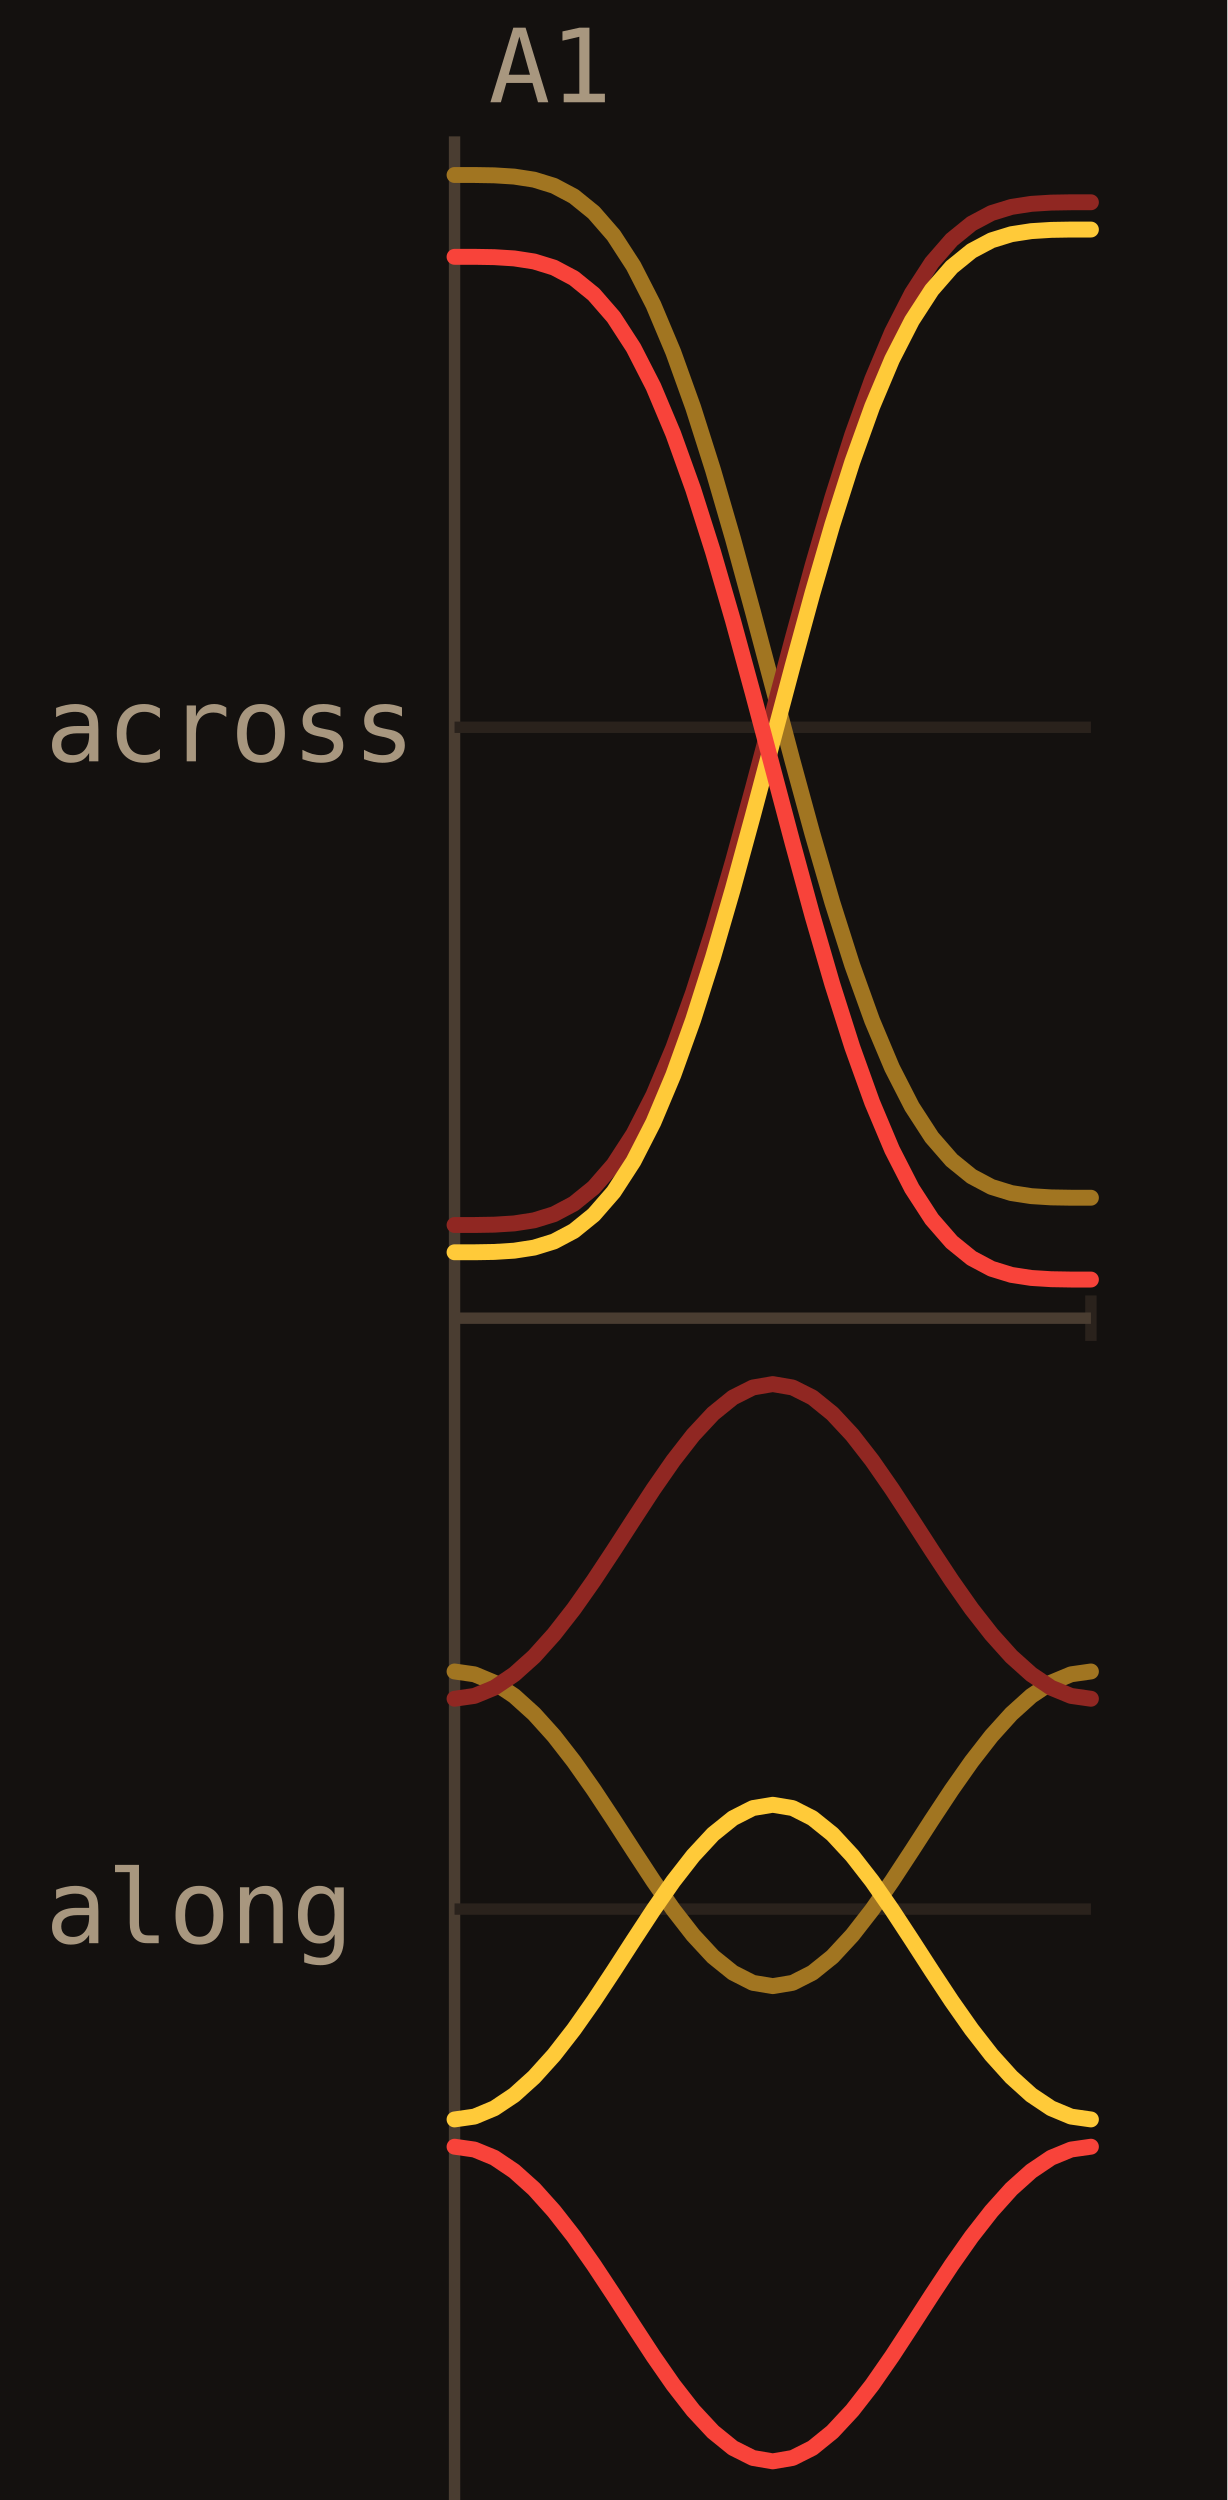
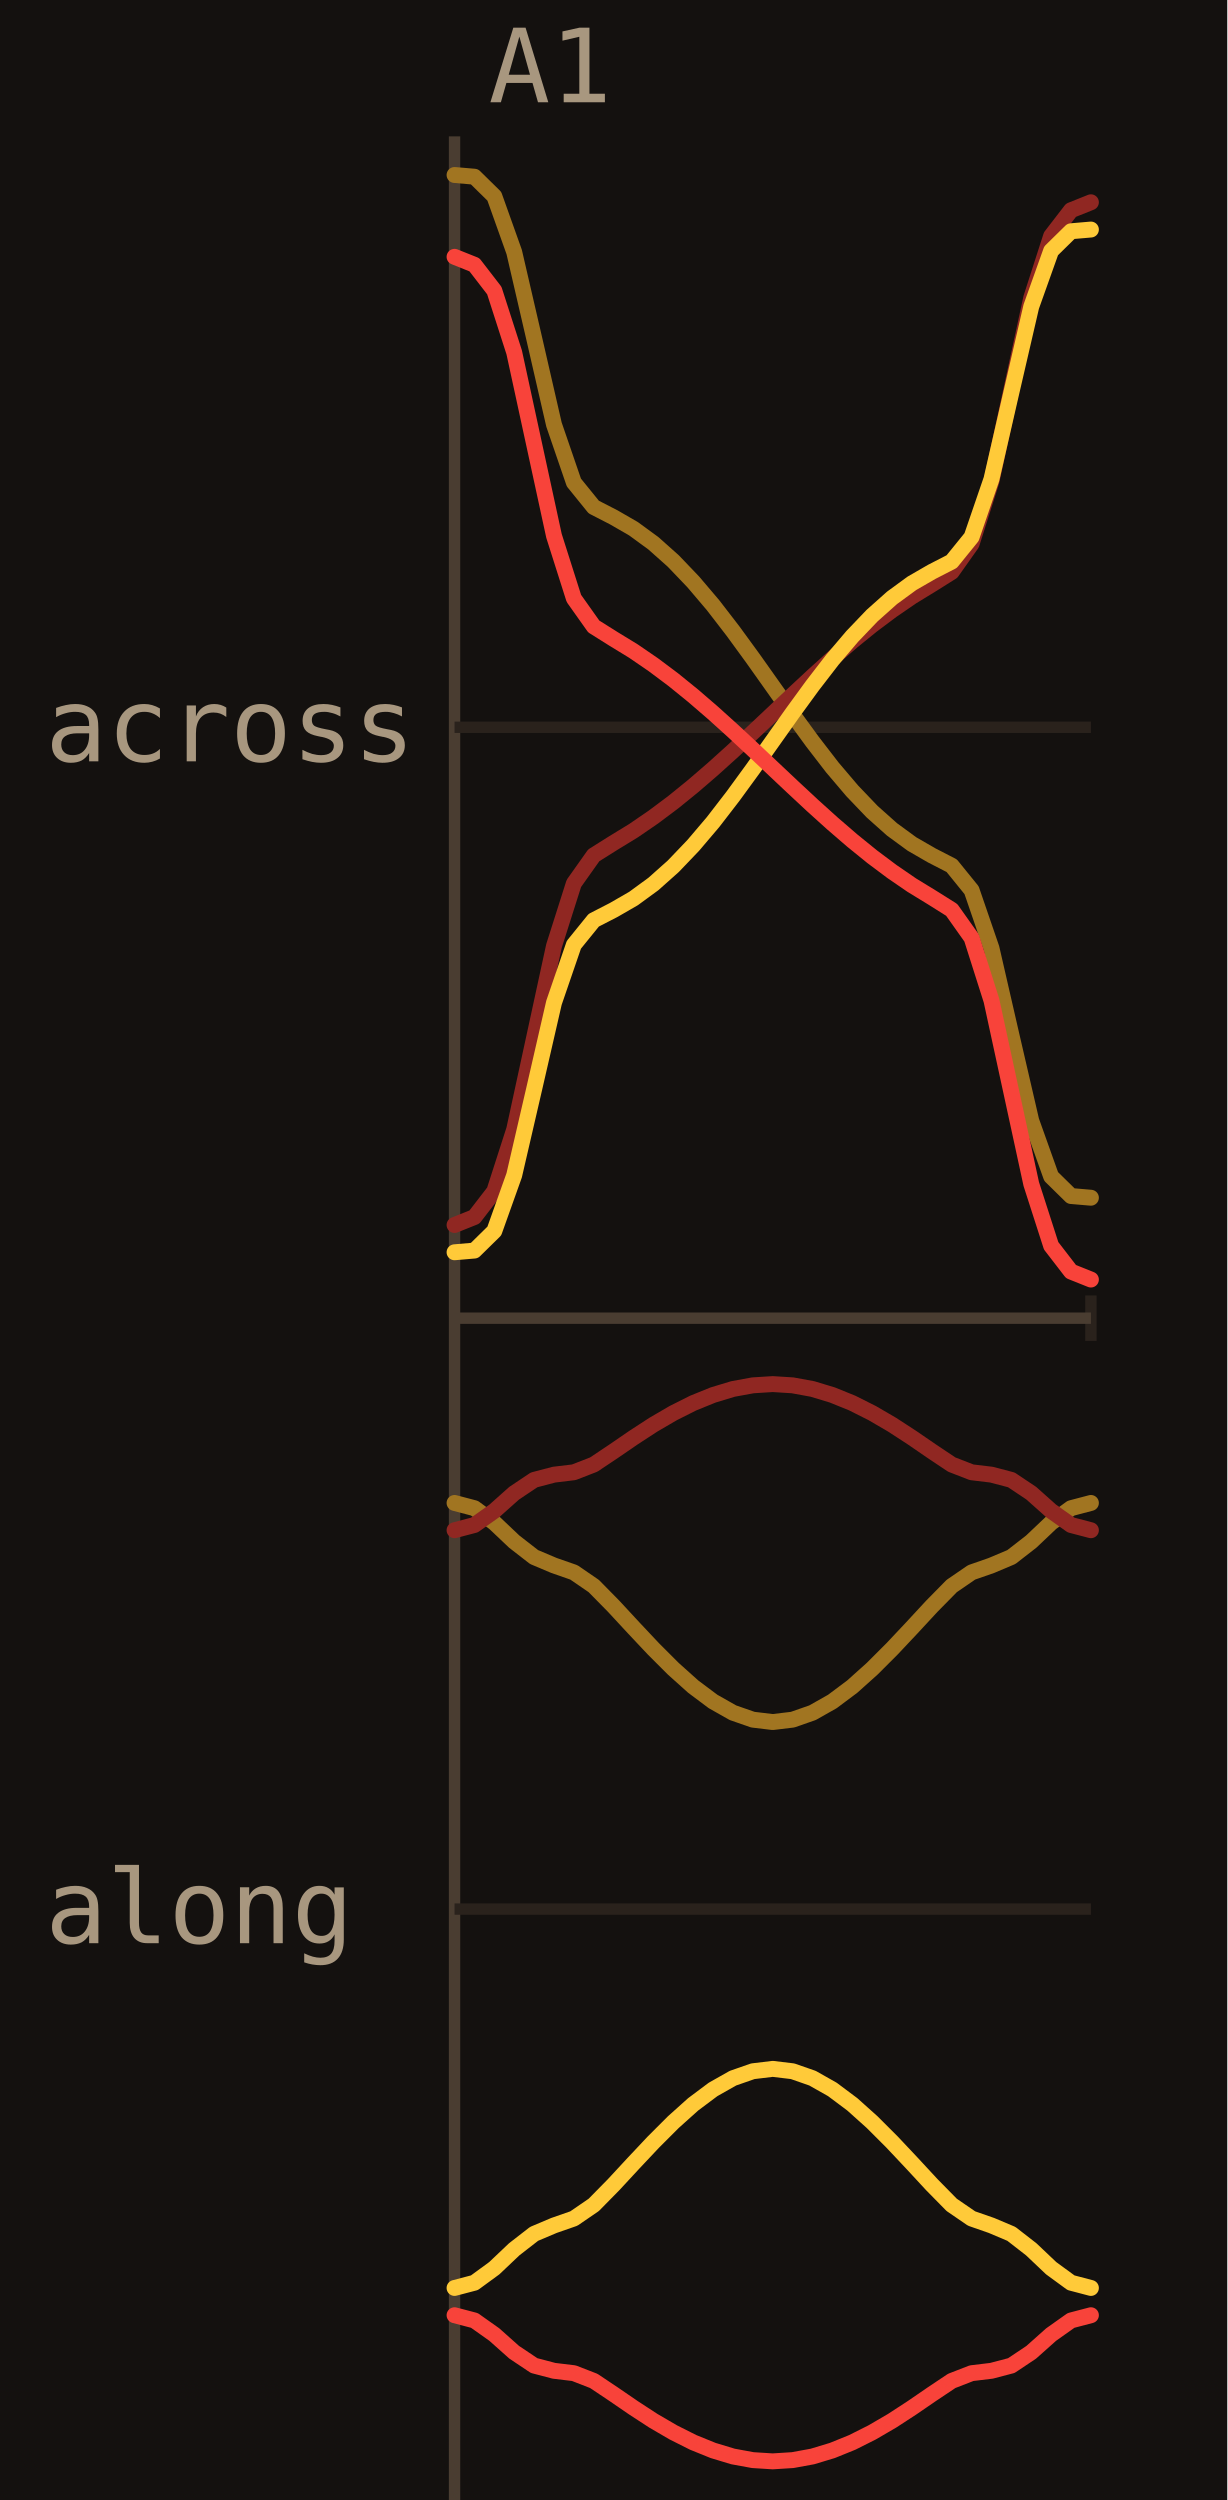
<svg xmlns="http://www.w3.org/2000/svg" viewBox="0 0 108 220" width="108" height="220" role="img">
  <rect width="108" height="220" fill="#14110f" />
  <path d="M40 12L40 220" stroke="#4a3d31" stroke-width="1" fill="none" />
  <path d="M96 114L96 118" stroke="#2a221c" stroke-width="1" fill="none" />
  <path d="M40 64L96 64" stroke="#2a221c" stroke-width="1" fill="none" />
  <text x="4" y="67" fill="#a8977f" font-size="9" font-family="ui-monospace, Menlo, monospace">across</text>
  <path d="M40 168L96 168" stroke="#2a221c" stroke-width="1" fill="none" />
  <text x="4" y="171" fill="#a8977f" font-size="9" font-family="ui-monospace, Menlo, monospace">along</text>
  <path d="M40 116L96 116" stroke="#4a3d31" stroke-width="1" fill="none" />
  <text x="43" y="9" fill="#a8977f" font-size="9" font-family="ui-monospace, Menlo, monospace">A1</text>
-   <path d="M40 15.4L41.75 15.4L43.5 15.43L45.25 15.54L47 15.81L48.75 16.35L50.5 17.28L52.25 18.7L54 20.71L55.75 23.41L57.5 26.83L59.25 30.99L61 35.86L62.75 41.37L64.5 47.4L66.25 53.81L68 60.4L69.75 66.99L71.5 73.4L73.25 79.43L75 84.94L76.75 89.81L78.5 93.97L80.25 97.39L82 100.09L83.75 102.1L85.5 103.52L87.25 104.45L89 104.99L90.75 105.26L92.5 105.37L94.25 105.4L96 105.4" fill="none" stroke="#a17521" stroke-width="1.4" stroke-linecap="round" stroke-linejoin="round" />
-   <path d="M40 107.8L41.75 107.8L43.5 107.77L45.25 107.66L47 107.39L48.75 106.85L50.5 105.92L52.25 104.5L54 102.49L55.75 99.79L57.5 96.37L59.25 92.21L61 87.34L62.75 81.83L64.5 75.8L66.25 69.39L68 62.8L69.75 56.21L71.5 49.8L73.25 43.77L75 38.26L76.75 33.39L78.5 29.23L80.25 25.81L82 23.11L83.75 21.1L85.5 19.68L87.25 18.75L89 18.21L90.75 17.94L92.5 17.83L94.25 17.8L96 17.8" fill="none" stroke="#902722" stroke-width="1.4" stroke-linecap="round" stroke-linejoin="round" />
-   <path d="M40 110.2L41.75 110.2L43.5 110.17L45.25 110.06L47 109.79L48.75 109.25L50.5 108.32L52.25 106.9L54 104.89L55.75 102.19L57.5 98.77L59.25 94.61L61 89.74L62.75 84.23L64.5 78.2L66.25 71.79L68 65.2L69.75 58.61L71.5 52.2L73.25 46.17L75 40.66L76.75 35.79L78.5 31.63L80.25 28.21L82 25.51L83.75 23.5L85.5 22.08L87.25 21.15L89 20.61L90.75 20.34L92.5 20.23L94.25 20.2L96 20.2" fill="none" stroke="#ffca39" stroke-width="1.4" stroke-linecap="round" stroke-linejoin="round" />
-   <path d="M40 22.6L41.75 22.6L43.5 22.63L45.25 22.74L47 23.01L48.75 23.55L50.5 24.48L52.25 25.9L54 27.91L55.75 30.61L57.5 34.03L59.25 38.19L61 43.06L62.75 48.57L64.5 54.6L66.25 61.01L68 67.6L69.75 74.19L71.5 80.6L73.25 86.63L75 92.14L76.75 97.01L78.5 101.17L80.25 104.59L82 107.29L83.75 109.3L85.5 110.72L87.25 111.65L89 112.19L90.75 112.46L92.5 112.57L94.25 112.6L96 112.6" fill="none" stroke="#f8433a" stroke-width="1.4" stroke-linecap="round" stroke-linejoin="round" />
-   <path d="M40 147.09L41.75 147.34L43.5 148.07L45.25 149.24L47 150.82L48.75 152.76L50.5 155.01L52.25 157.5L54 160.15L55.75 162.86L57.5 165.53L59.25 168.05L61 170.3L62.75 172.19L64.5 173.6L66.25 174.49L68 174.78L69.75 174.49L71.5 173.6L73.25 172.19L75 170.3L76.75 168.05L78.5 165.53L80.25 162.86L82 160.15L83.75 157.5L85.5 155.01L87.25 152.76L89 150.82L90.75 149.24L92.5 148.07L94.25 147.34L96 147.09" fill="none" stroke="#a17521" stroke-width="1.4" stroke-linecap="round" stroke-linejoin="round" />
-   <path d="M40 149.49L41.75 149.24L43.5 148.52L45.25 147.34L47 145.77L48.75 143.82L50.5 141.58L52.25 139.09L54 136.44L55.75 133.73L57.5 131.05L59.25 128.53L61 126.28L62.75 124.4L64.5 122.98L66.25 122.1L68 121.8L69.75 122.1L71.5 122.98L73.25 124.4L75 126.28L76.75 128.53L78.5 131.05L80.25 133.73L82 136.44L83.75 139.09L85.5 141.58L87.25 143.82L89 145.77L90.75 147.34L92.5 148.52L94.25 149.24L96 149.49" fill="none" stroke="#902722" stroke-width="1.4" stroke-linecap="round" stroke-linejoin="round" />
-   <path d="M40 186.51L41.75 186.26L43.5 185.53L45.25 184.36L47 182.78L48.75 180.84L50.5 178.59L52.25 176.1L54 173.45L55.75 170.74L57.5 168.07L59.25 165.55L61 163.3L62.75 161.41L64.5 160L66.25 159.11L68 158.82L69.75 159.11L71.5 160L73.25 161.41L75 163.3L76.75 165.55L78.5 168.07L80.25 170.74L82 173.45L83.75 176.1L85.5 178.59L87.25 180.84L89 182.78L90.75 184.36L92.5 185.53L94.25 186.26L96 186.51" fill="none" stroke="#ffca39" stroke-width="1.4" stroke-linecap="round" stroke-linejoin="round" />
-   <path d="M40 188.91L41.75 189.16L43.5 189.88L45.25 191.06L47 192.63L48.75 194.58L50.5 196.82L52.25 199.31L54 201.96L55.75 204.67L57.5 207.35L59.25 209.87L61 212.12L62.75 214L64.5 215.42L66.25 216.3L68 216.6L69.75 216.3L71.5 215.42L73.25 214L75 212.12L76.75 209.87L78.5 207.35L80.25 204.67L82 201.96L83.75 199.31L85.5 196.82L87.25 194.58L89 192.63L90.75 191.06L92.5 189.88L94.25 189.16L96 188.91" fill="none" stroke="#f8433a" stroke-width="1.4" stroke-linecap="round" stroke-linejoin="round" />
+   <path d="M40 15.4L41.75 15.55L43.5 17.27L45.25 22.18L47 29.74L48.75 37.36L50.5 42.46L52.25 44.62L54 45.52L55.75 46.53L57.5 47.81L59.25 49.37L61 51.2L62.75 53.26L64.5 55.53L66.25 57.93L68 60.4L69.75 62.87L71.5 65.27L73.25 67.54L75 69.6L76.75 71.43L78.5 72.99L80.25 74.27L82 75.28L83.75 76.18L85.5 78.34L87.25 83.44L89 91.06L90.75 98.62L92.5 103.53L94.25 105.25L96 105.4" fill="none" stroke="#a17521" stroke-width="1.4" stroke-linecap="round" stroke-linejoin="round" />
+   <path d="M40 107.8L41.75 107.1L43.5 104.83L45.25 99.39L47 91.32L48.75 83.25L50.5 77.74L52.25 75.27L54 74.17L55.75 73.1L57.5 71.9L59.25 70.59L61 69.17L62.75 67.66L64.5 66.08L66.25 64.45L68 62.8L69.75 61.15L71.5 59.52L73.25 57.94L75 56.43L76.75 55.01L78.5 53.7L80.25 52.5L82 51.43L83.75 50.33L85.5 47.86L87.25 42.35L89 34.28L90.75 26.21L92.5 20.77L94.25 18.5L96 17.8" fill="none" stroke="#902722" stroke-width="1.4" stroke-linecap="round" stroke-linejoin="round" />
+   <path d="M40 110.2L41.75 110.05L43.5 108.33L45.25 103.42L47 95.86L48.75 88.24L50.5 83.14L52.25 80.98L54 80.08L55.75 79.07L57.5 77.79L59.25 76.23L61 74.4L62.75 72.34L64.5 70.07L66.25 67.67L68 65.2L69.75 62.73L71.5 60.33L73.25 58.06L75 56L76.75 54.17L78.5 52.61L80.25 51.33L82 50.32L83.75 49.42L85.5 47.26L87.25 42.16L89 34.54L90.75 26.98L92.5 22.07L94.25 20.35L96 20.2" fill="none" stroke="#ffca39" stroke-width="1.4" stroke-linecap="round" stroke-linejoin="round" />
+   <path d="M40 22.6L41.75 23.3L43.5 25.57L45.25 31.01L47 39.08L48.75 47.15L50.5 52.66L52.25 55.13L54 56.23L55.75 57.3L57.5 58.5L59.25 59.81L61 61.23L62.75 62.74L64.5 64.32L66.25 65.95L68 67.6L69.75 69.25L71.5 70.88L73.25 72.46L75 73.97L76.75 75.39L78.5 76.7L80.25 77.9L82 78.97L83.75 80.07L85.5 82.54L87.25 88.05L89 96.12L90.75 104.19L92.5 109.63L94.25 111.9L96 112.6" fill="none" stroke="#f8433a" stroke-width="1.4" stroke-linecap="round" stroke-linejoin="round" />
+   <path d="M40 132.26L41.75 132.72L43.5 134L45.25 135.66L47 137.02L48.75 137.76L50.5 138.37L52.25 139.57L54 141.35L55.75 143.24L57.5 145.1L59.25 146.85L61 148.42L62.75 149.73L64.5 150.72L66.25 151.33L68 151.54L69.75 151.33L71.5 150.72L73.25 149.73L75 148.42L76.75 146.85L78.5 145.1L80.25 143.24L82 141.35L83.75 139.57L85.5 138.37L87.25 137.76L89 137.02L90.75 135.66L92.5 134L94.25 132.72L96 132.26" fill="none" stroke="#a17521" stroke-width="1.4" stroke-linecap="round" stroke-linejoin="round" />
+   <path d="M40 134.66L41.75 134.2L43.5 132.96L45.25 131.4L47 130.23L48.75 129.77L50.5 129.56L52.25 128.88L54 127.71L55.75 126.51L57.5 125.37L59.25 124.35L61 123.47L62.75 122.76L64.5 122.23L66.25 121.91L68 121.8L69.75 121.91L71.5 122.23L73.25 122.76L75 123.47L76.75 124.35L78.5 125.37L80.25 126.51L82 127.71L83.75 128.88L85.5 129.56L87.25 129.77L89 130.23L90.75 131.4L92.5 132.96L94.25 134.2L96 134.66" fill="none" stroke="#902722" stroke-width="1.4" stroke-linecap="round" stroke-linejoin="round" />
+   <path d="M40 201.34L41.75 200.88L43.5 199.6L45.25 197.94L47 196.58L48.75 195.84L50.5 195.23L52.25 194.03L54 192.25L55.75 190.36L57.5 188.5L59.25 186.75L61 185.18L62.75 183.87L64.5 182.88L66.25 182.27L68 182.06L69.75 182.27L71.5 182.88L73.25 183.87L75 185.18L76.75 186.75L78.5 188.5L80.25 190.36L82 192.25L83.75 194.03L85.5 195.23L87.25 195.84L89 196.58L90.75 197.94L92.5 199.6L94.25 200.88L96 201.34" fill="none" stroke="#ffca39" stroke-width="1.4" stroke-linecap="round" stroke-linejoin="round" />
+   <path d="M40 203.74L41.75 204.2L43.5 205.44L45.25 207L47 208.17L48.75 208.63L50.5 208.84L52.25 209.52L54 210.69L55.75 211.89L57.5 213.03L59.25 214.05L61 214.93L62.75 215.64L64.5 216.17L66.25 216.49L68 216.6L69.75 216.49L71.5 216.17L73.25 215.64L75 214.93L76.75 214.05L78.5 213.03L80.25 211.89L82 210.69L83.75 209.52L85.5 208.84L87.25 208.63L89 208.17L90.75 207L92.5 205.44L94.25 204.2L96 203.74" fill="none" stroke="#f8433a" stroke-width="1.4" stroke-linecap="round" stroke-linejoin="round" />
</svg>
